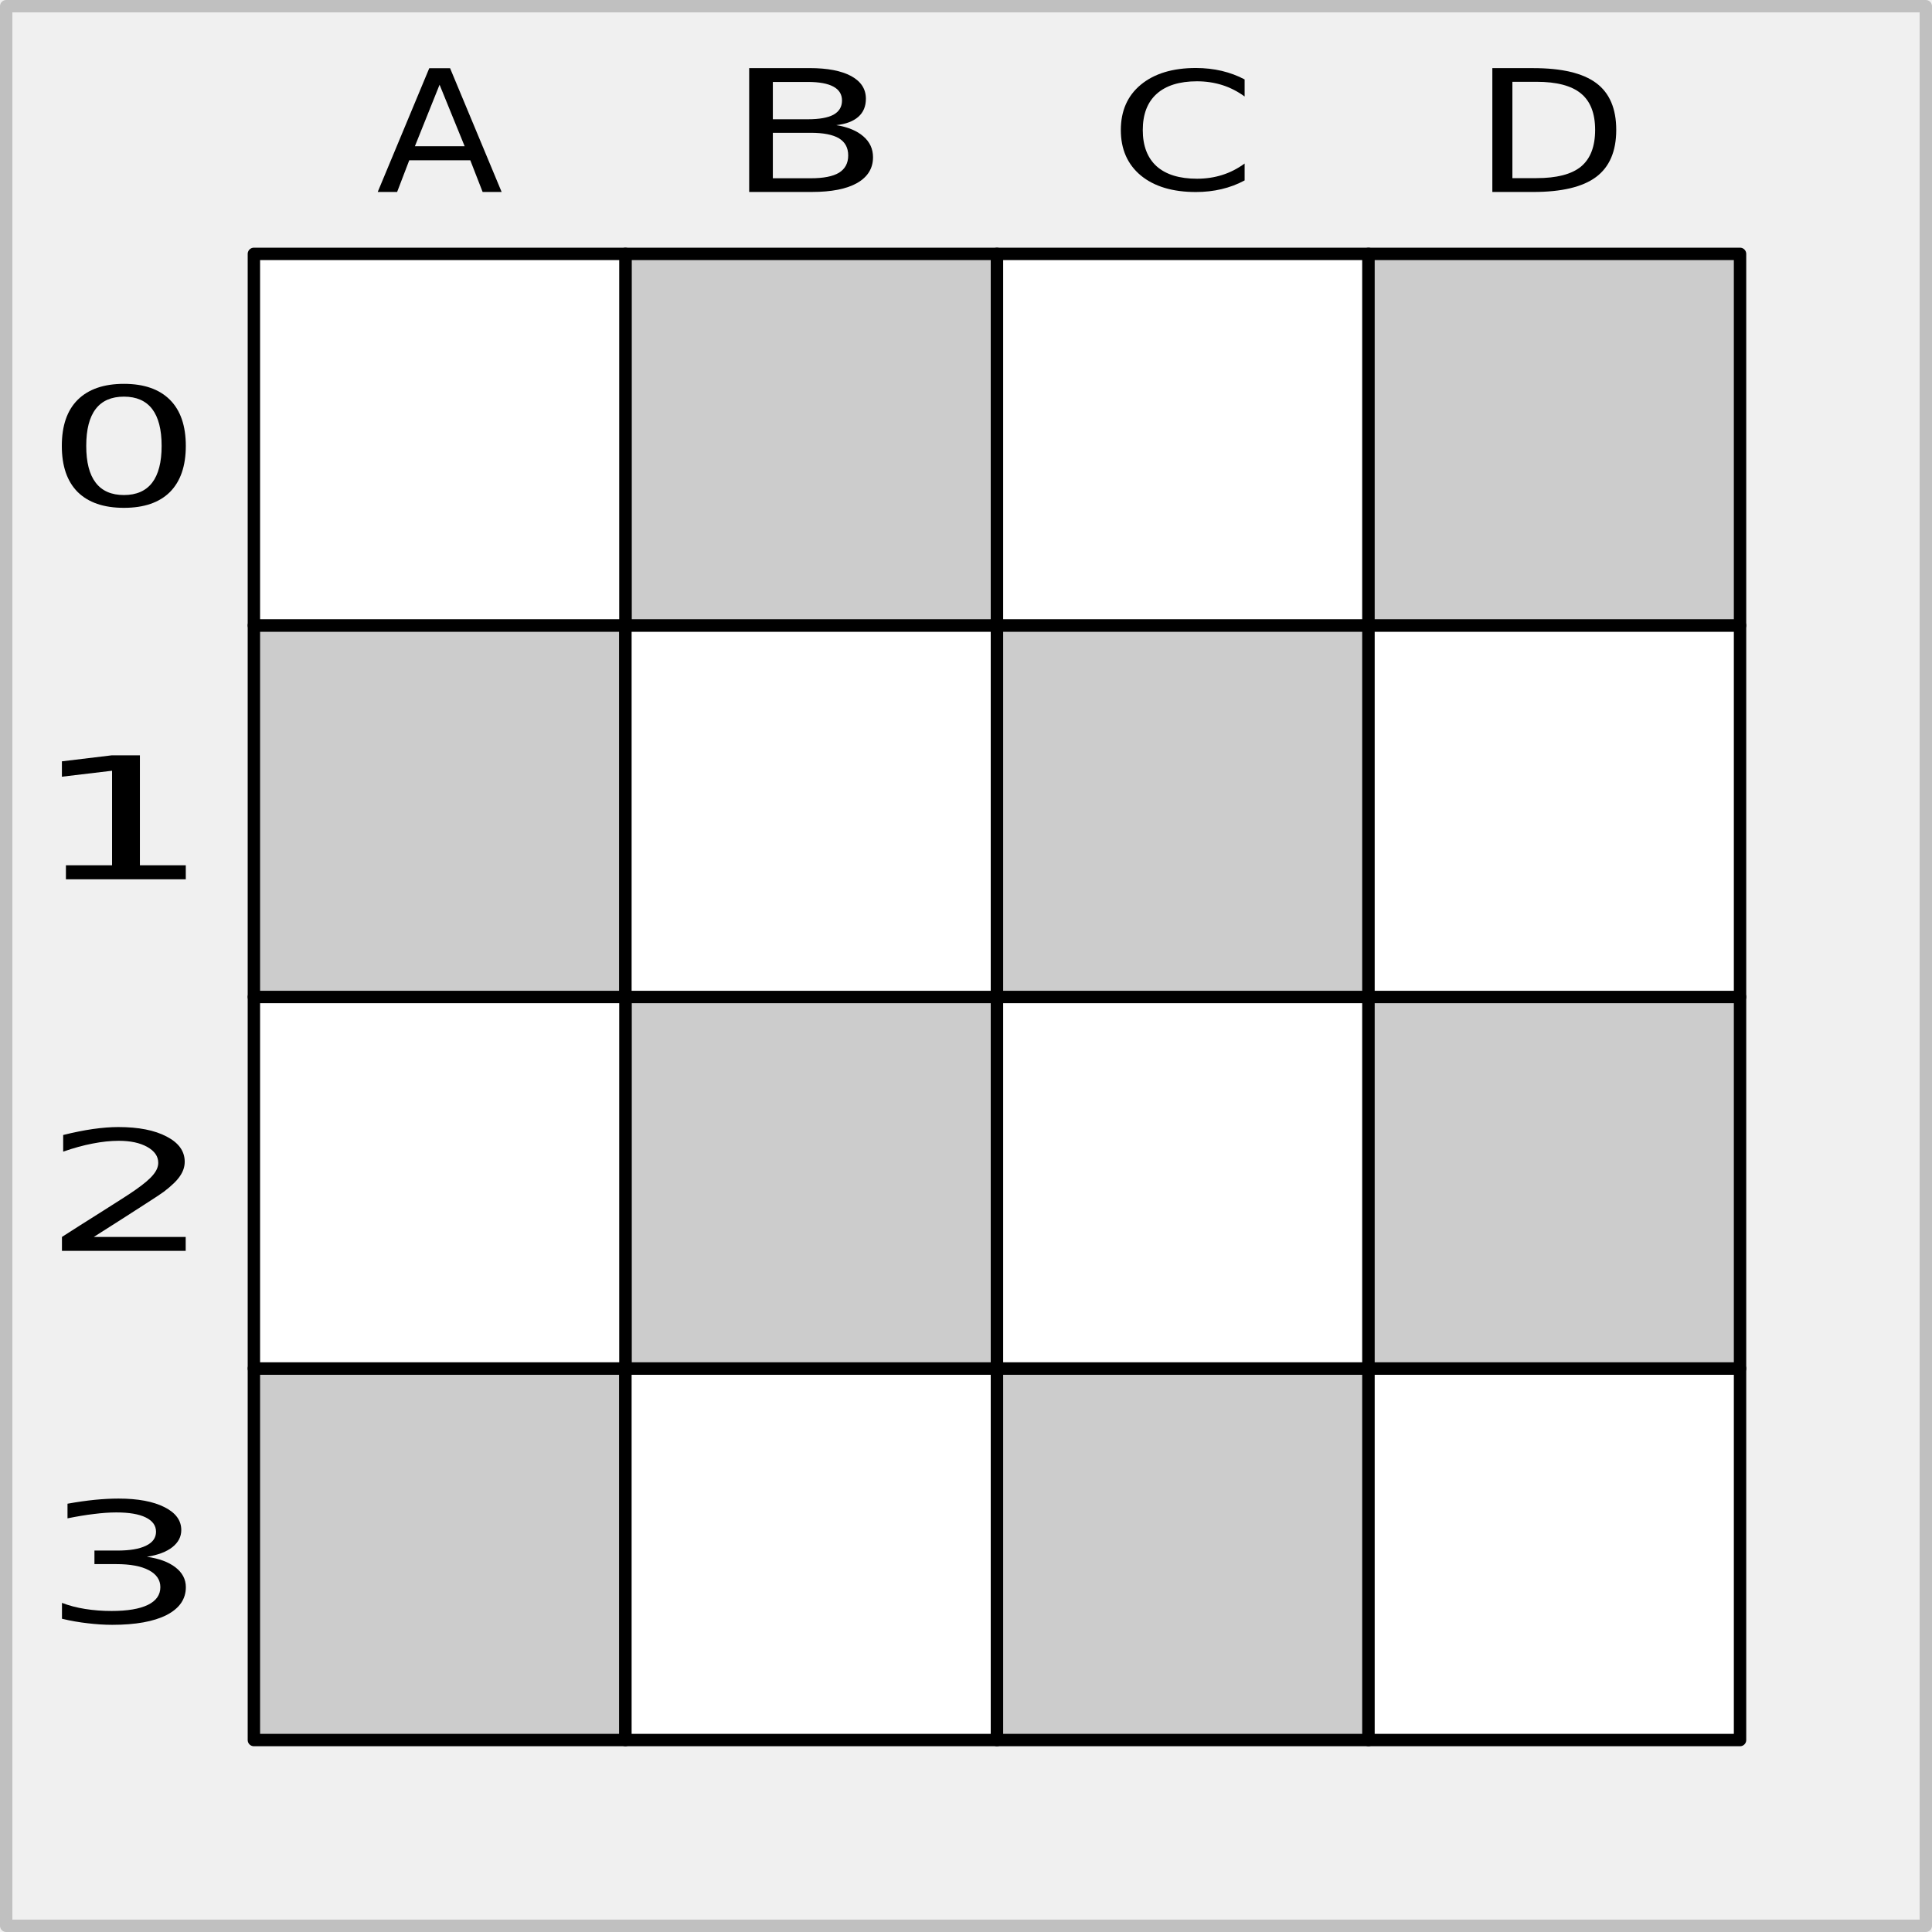
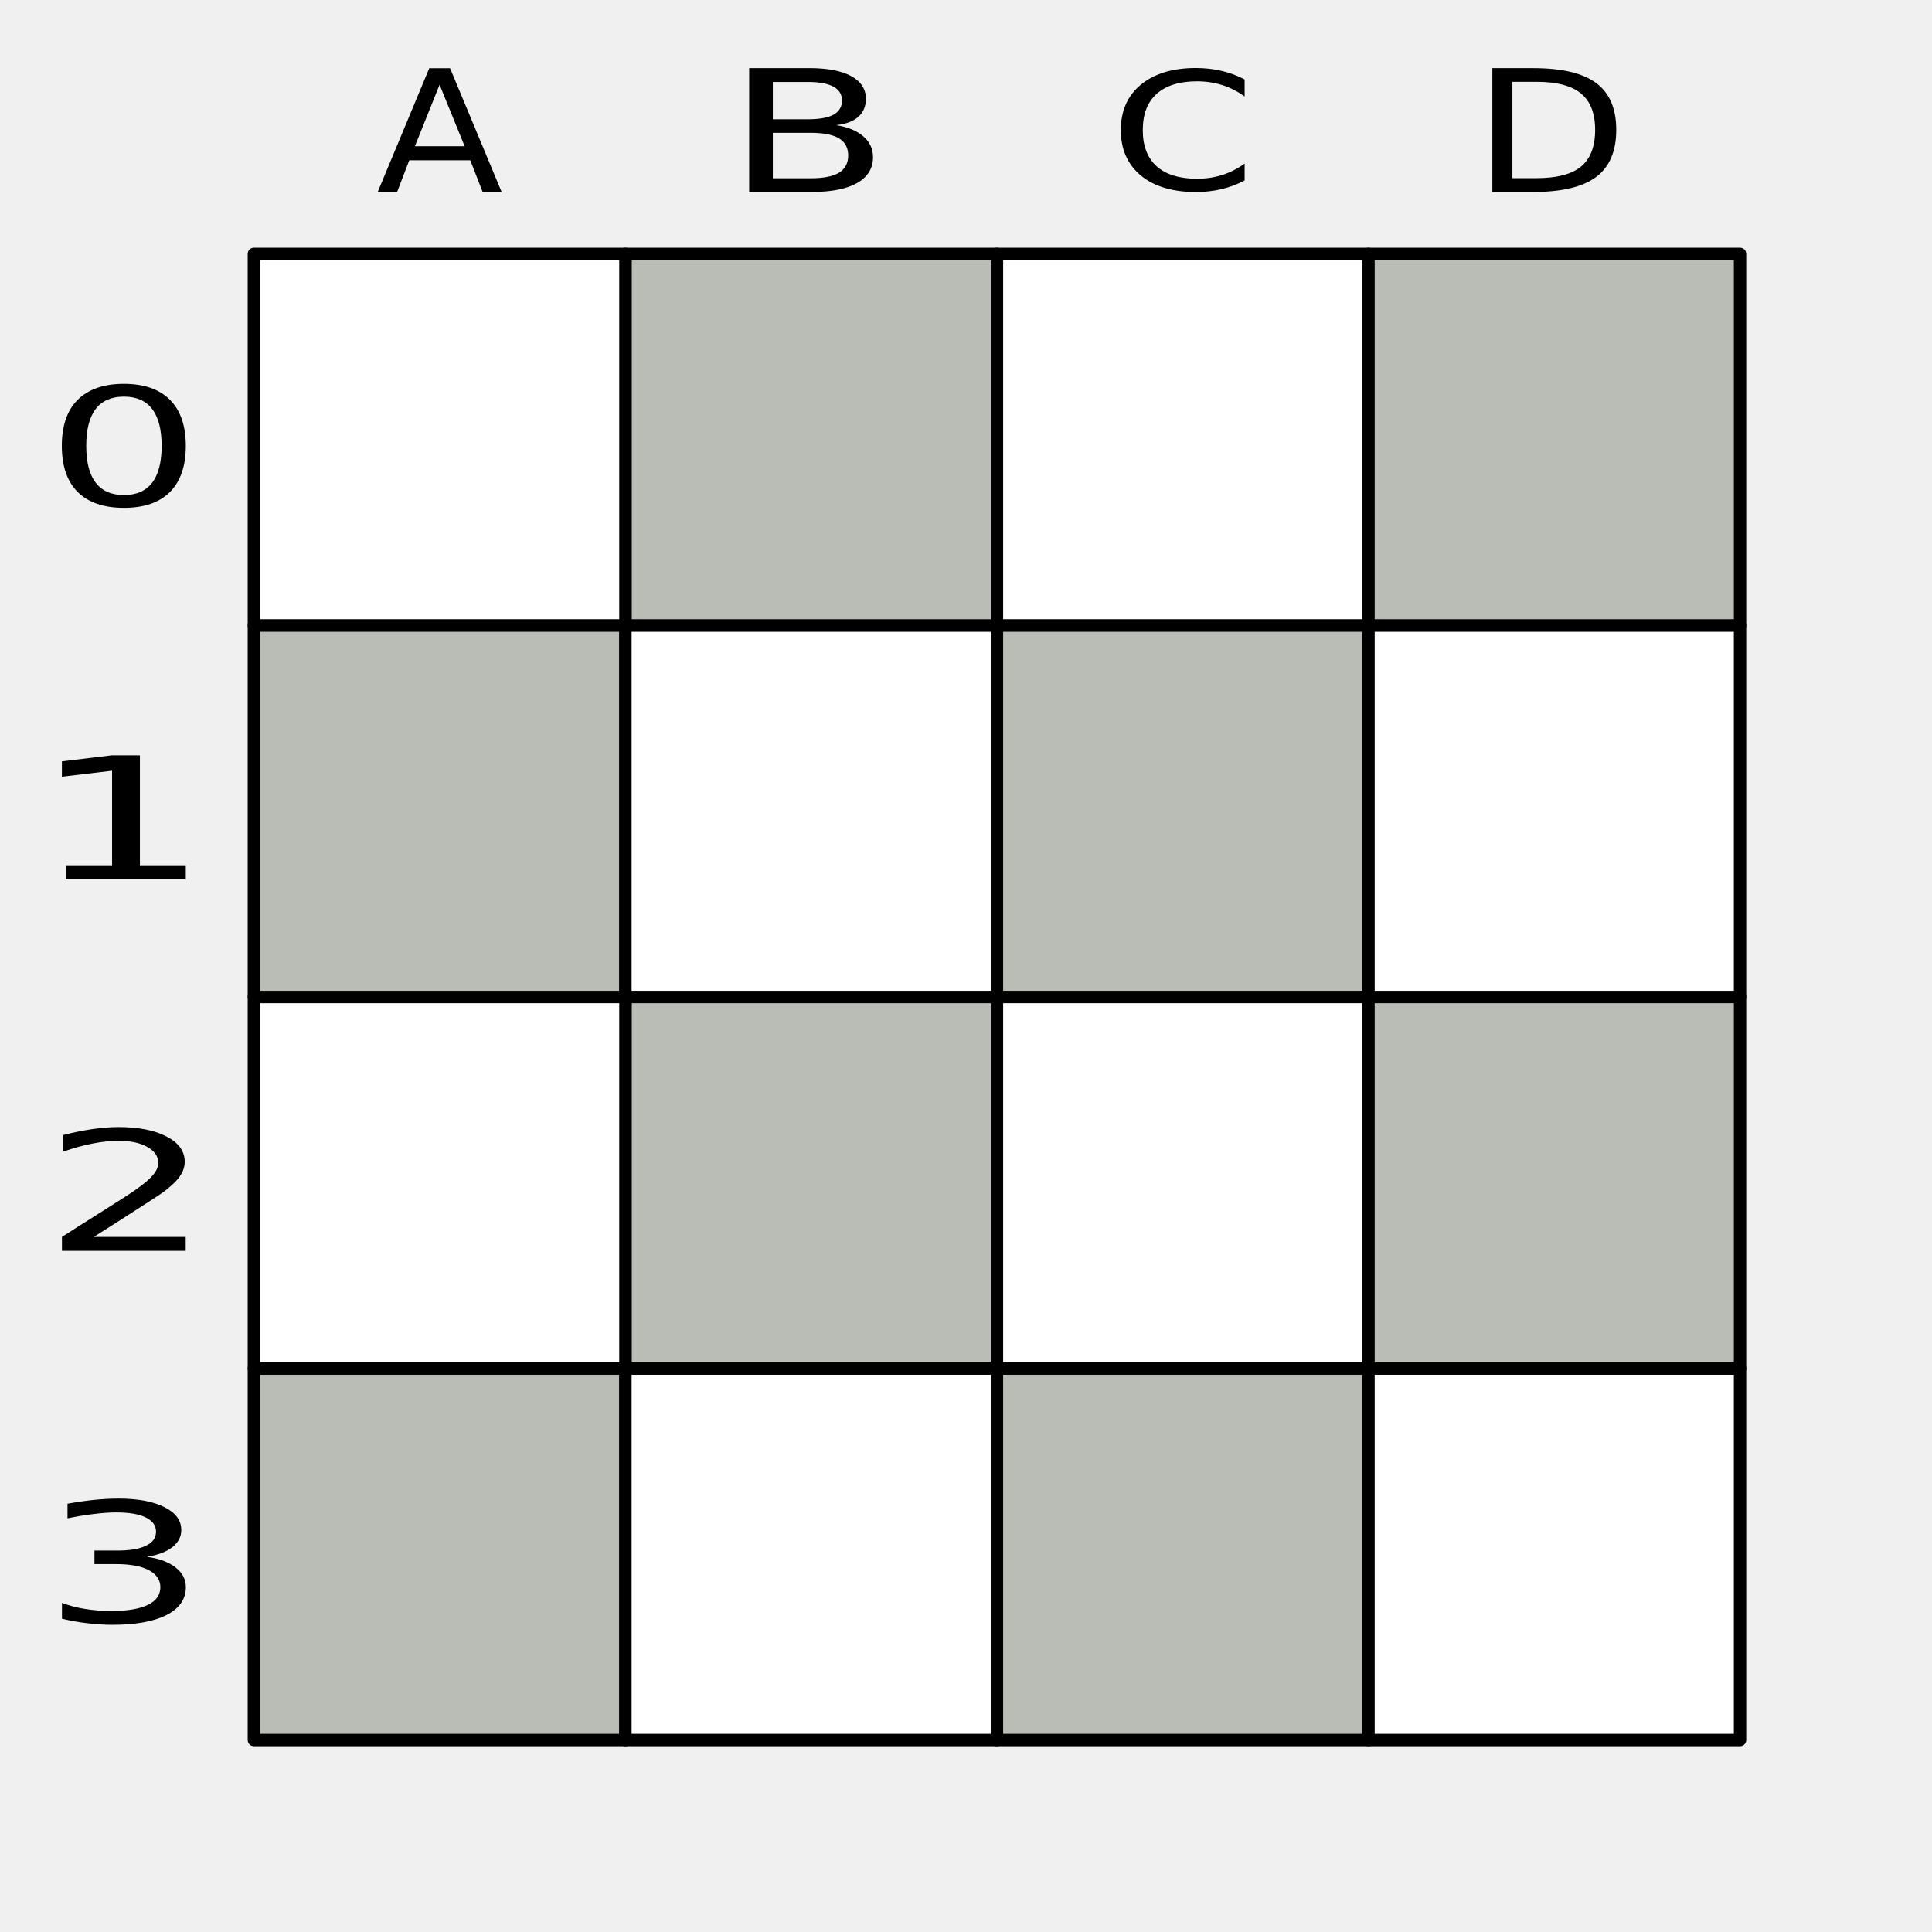
<svg xmlns="http://www.w3.org/2000/svg" id="svg2" width="156" height="156" version="1.0">
  <defs id="defs5">
    </defs>
  <g id="g8089" transform="translate(-80,-811.3622)">
-     <rect y="921.862" x="100.5" height="30" width="30" id="rect2165" style="fill:#cccccc;fill-opacity:1;fill-rule:nonzero;stroke:#000000;stroke-width:1;stroke-linecap:round;stroke-linejoin:round;stroke-miterlimit:4;stroke-dasharray:none;stroke-opacity:1" />
+     <rect y="921.862" x="100.5" height="30" width="30" id="rect2165" style="fill:#babdb6;fill-opacity:1;fill-rule:nonzero;stroke:#000000;stroke-width:1;stroke-linecap:round;stroke-linejoin:round;stroke-miterlimit:4;stroke-dasharray:none;stroke-opacity:1" />
    <rect y="921.862" x="130.5" height="30" width="30" id="rect4107" style="fill:#ffffff;fill-opacity:1;fill-rule:nonzero;stroke:#000000;stroke-width:1;stroke-linecap:round;stroke-linejoin:round;stroke-miterlimit:4;stroke-dasharray:none;stroke-opacity:1" />
-     <rect y="921.862" x="160.5" height="30" width="30" id="rect5078" style="fill:#cccccc;fill-opacity:1;fill-rule:nonzero;stroke:#000000;stroke-width:1;stroke-linecap:round;stroke-linejoin:round;stroke-miterlimit:4;stroke-dasharray:none;stroke-opacity:1" />
+     <rect y="921.862" x="160.5" height="30" width="30" id="rect5078" style="fill:#babdb6;fill-opacity:1;fill-rule:nonzero;stroke:#000000;stroke-width:1;stroke-linecap:round;stroke-linejoin:round;stroke-miterlimit:4;stroke-dasharray:none;stroke-opacity:1" />
    <rect y="921.862" x="190.5" height="30" width="30" id="rect5080" style="fill:#ffffff;fill-opacity:1;fill-rule:nonzero;stroke:#000000;stroke-width:1;stroke-linecap:round;stroke-linejoin:round;stroke-miterlimit:4;stroke-dasharray:none;stroke-opacity:1" />
-     <rect y="891.862" x="130.5" height="30" width="30" id="rect5082" style="fill:#cccccc;fill-opacity:1;fill-rule:nonzero;stroke:#000000;stroke-width:1;stroke-linecap:round;stroke-linejoin:round;stroke-miterlimit:4;stroke-dasharray:none;stroke-opacity:1" />
+     <rect y="891.862" x="130.5" height="30" width="30" id="rect5082" style="fill:#babdb6;fill-opacity:1;fill-rule:nonzero;stroke:#000000;stroke-width:1;stroke-linecap:round;stroke-linejoin:round;stroke-miterlimit:4;stroke-dasharray:none;stroke-opacity:1" />
    <rect y="891.862" x="160.5" height="30" width="30" id="rect5084" style="fill:#ffffff;fill-opacity:1;fill-rule:nonzero;stroke:#000000;stroke-width:1;stroke-linecap:round;stroke-linejoin:round;stroke-miterlimit:4;stroke-dasharray:none;stroke-opacity:1" />
    <rect y="891.862" x="100.5" height="30" width="30" id="rect5086" style="fill:#ffffff;fill-opacity:1;fill-rule:nonzero;stroke:#000000;stroke-width:1;stroke-linecap:round;stroke-linejoin:round;stroke-miterlimit:4;stroke-dasharray:none;stroke-opacity:1" />
-     <rect y="891.862" x="190.5" height="30" width="30" id="rect5088" style="fill:#cccccc;fill-opacity:1;fill-rule:nonzero;stroke:#000000;stroke-width:1;stroke-linecap:round;stroke-linejoin:round;stroke-miterlimit:4;stroke-dasharray:none;stroke-opacity:1" />
-     <rect y="861.862" x="100.5" height="30" width="30" id="rect5090" style="fill:#cccccc;fill-opacity:1;fill-rule:nonzero;stroke:#000000;stroke-width:1;stroke-linecap:round;stroke-linejoin:round;stroke-miterlimit:4;stroke-dasharray:none;stroke-opacity:1" />
+     <rect y="891.862" x="190.5" height="30" width="30" id="rect5088" style="fill:#babdb6;fill-opacity:1;fill-rule:nonzero;stroke:#000000;stroke-width:1;stroke-linecap:round;stroke-linejoin:round;stroke-miterlimit:4;stroke-dasharray:none;stroke-opacity:1" />
+     <rect y="861.862" x="100.5" height="30" width="30" id="rect5090" style="fill:#babdb6;fill-opacity:1;fill-rule:nonzero;stroke:#000000;stroke-width:1;stroke-linecap:round;stroke-linejoin:round;stroke-miterlimit:4;stroke-dasharray:none;stroke-opacity:1" />
    <rect y="861.862" x="130.5" height="30" width="30" id="rect5092" style="fill:#ffffff;fill-opacity:1;fill-rule:nonzero;stroke:#000000;stroke-width:1;stroke-linecap:round;stroke-linejoin:round;stroke-miterlimit:4;stroke-dasharray:none;stroke-opacity:1" />
-     <rect y="861.862" x="160.5" height="30" width="30" id="rect5094" style="fill:#cccccc;fill-opacity:1;fill-rule:nonzero;stroke:#000000;stroke-width:1;stroke-linecap:round;stroke-linejoin:round;stroke-miterlimit:4;stroke-dasharray:none;stroke-opacity:1" />
+     <rect y="861.862" x="160.5" height="30" width="30" id="rect5094" style="fill:#babdb6;fill-opacity:1;fill-rule:nonzero;stroke:#000000;stroke-width:1;stroke-linecap:round;stroke-linejoin:round;stroke-miterlimit:4;stroke-dasharray:none;stroke-opacity:1" />
    <rect y="861.862" x="190.5" height="30" width="30" id="rect5096" style="fill:#ffffff;fill-opacity:1;fill-rule:nonzero;stroke:#000000;stroke-width:1;stroke-linecap:round;stroke-linejoin:round;stroke-miterlimit:4;stroke-dasharray:none;stroke-opacity:1" />
-     <rect y="831.862" x="130.5" height="30" width="30" id="rect5098" style="fill:#cccccc;fill-opacity:1;fill-rule:nonzero;stroke:#000000;stroke-width:1;stroke-linecap:round;stroke-linejoin:round;stroke-miterlimit:4;stroke-dasharray:none;stroke-opacity:1" />
+     <rect y="831.862" x="130.5" height="30" width="30" id="rect5098" style="fill:#babdb6;fill-opacity:1;fill-rule:nonzero;stroke:#000000;stroke-width:1;stroke-linecap:round;stroke-linejoin:round;stroke-miterlimit:4;stroke-dasharray:none;stroke-opacity:1" />
    <rect y="831.862" x="160.5" height="30" width="30" id="rect5100" style="fill:#ffffff;fill-opacity:1;fill-rule:nonzero;stroke:#000000;stroke-width:1;stroke-linecap:round;stroke-linejoin:round;stroke-miterlimit:4;stroke-dasharray:none;stroke-opacity:1" />
    <rect y="831.862" x="100.5" height="30" width="30" id="rect5102" style="fill:#ffffff;fill-opacity:1;fill-rule:nonzero;stroke:#000000;stroke-width:1;stroke-linecap:round;stroke-linejoin:round;stroke-miterlimit:4;stroke-dasharray:none;stroke-opacity:1" />
-     <rect y="831.862" x="190.5" height="30" width="30" id="rect5104" style="fill:#cccccc;fill-opacity:1;fill-rule:nonzero;stroke:#000000;stroke-width:1;stroke-linecap:round;stroke-linejoin:round;stroke-miterlimit:4;stroke-dasharray:none;stroke-opacity:1" />
+     <rect y="831.862" x="190.5" height="30" width="30" id="rect5104" style="fill:#babdb6;fill-opacity:1;fill-rule:nonzero;stroke:#000000;stroke-width:1;stroke-linecap:round;stroke-linejoin:round;stroke-miterlimit:4;stroke-dasharray:none;stroke-opacity:1" />
  </g>
  <g id="g5308" transform="translate(-79.5,-811.8622)">
    <text transform="scale(1.044689,0.9572231)" id="text2242" y="864.336" x="105.183" style="font-size:14.33px;font-style:normal;font-weight:normal;fill:#000000;fill-opacity:1;stroke:none;stroke-width:1px;stroke-linecap:butt;stroke-linejoin:miter;stroke-opacity:1;font-family:Bitstream Vera Sans" xml:space="preserve">
      <tspan y="864.336" x="105.183" id="tspan2244">A</tspan>
    </text>
    <text transform="scale(1.187359,0.8422055)" id="text3336" y="982.376" x="116.31" style="font-size:16.287px;font-style:normal;font-weight:normal;fill:#000000;fill-opacity:1;stroke:none;stroke-width:1px;stroke-linecap:butt;stroke-linejoin:miter;stroke-opacity:1;font-family:Bitstream Vera Sans" xml:space="preserve">
      <tspan id="tspan3340" y="982.376" x="116.31">B</tspan>
    </text>
    <text transform="scale(1.13426,0.8816324)" id="text3344" y="938.231" x="149.035" style="font-size:14.997px;font-style:normal;font-weight:normal;fill:#000000;fill-opacity:1;stroke:none;stroke-width:1px;stroke-linecap:butt;stroke-linejoin:miter;stroke-opacity:1;font-family:Bitstream Vera Sans" xml:space="preserve">
      <tspan y="938.231" x="149.035" id="tspan3346">C</tspan>
    </text>
    <text transform="scale(1.090707,0.9168366)" id="text3348" y="902.41" x="181.899" style="font-size:14.962px;font-style:normal;font-weight:normal;fill:#000000;fill-opacity:1;stroke:none;stroke-width:1px;stroke-linecap:butt;stroke-linejoin:miter;stroke-opacity:1;font-family:Bitstream Vera Sans" xml:space="preserve">
      <tspan y="902.41" x="181.899" id="tspan3350">D</tspan>
    </text>
    <g id="g4074">
      <text xml:space="preserve" style="font-size:16.198px;font-style:normal;font-weight:normal;fill:#000000;fill-opacity:1;stroke:none;stroke-width:1px;stroke-linecap:butt;stroke-linejoin:miter;stroke-opacity:1;font-family:Bitstream Vera Sans" x="67.904" y="1044.647" id="text3352" transform="scale(1.225141,0.8162327)">
        <tspan id="tspan3354" x="67.904" y="1044.647">0</tspan>
      </text>
      <text xml:space="preserve" style="font-size:17.777px;font-style:normal;font-weight:normal;fill:#000000;fill-opacity:1;stroke:none;stroke-width:1px;stroke-linecap:butt;stroke-linejoin:miter;stroke-opacity:1;font-family:Bitstream Vera Sans" x="63.251" y="1144.123" id="text3356" transform="scale(1.295925,0.7716499)">
        <tspan id="tspan3358" x="63.251" y="1144.123">1</tspan>
      </text>
      <text xml:space="preserve" style="font-size:17.061px;font-style:normal;font-weight:normal;fill:#000000;fill-opacity:1;stroke:none;stroke-width:1px;stroke-linecap:butt;stroke-linejoin:miter;stroke-opacity:1;font-family:Bitstream Vera Sans" x="65.483" y="1155.911" id="text3360" transform="scale(1.26625,0.7897337)">
        <tspan id="tspan3362" x="65.483" y="1155.911">2</tspan>
      </text>
      <text xml:space="preserve" style="font-size:16.76px;font-style:normal;font-weight:normal;fill:#000000;fill-opacity:1;stroke:none;stroke-width:1px;stroke-linecap:butt;stroke-linejoin:miter;stroke-opacity:1;font-family:Bitstream Vera Sans" x="66.701" y="1172.045" id="text3364" transform="scale(1.243062,0.804465)">
        <tspan id="tspan3366" x="66.701" y="1172.045">3</tspan>
      </text>
    </g>
-     <rect y="812.362" x="80" height="155" width="155" id="rect3368" style="fill:none;fill-opacity:1;fill-rule:nonzero;stroke:#000000;stroke-width:1;stroke-linecap:round;stroke-linejoin:round;stroke-miterlimit:4;stroke-dasharray:none;stroke-opacity:0.2" />
  </g>
</svg>
